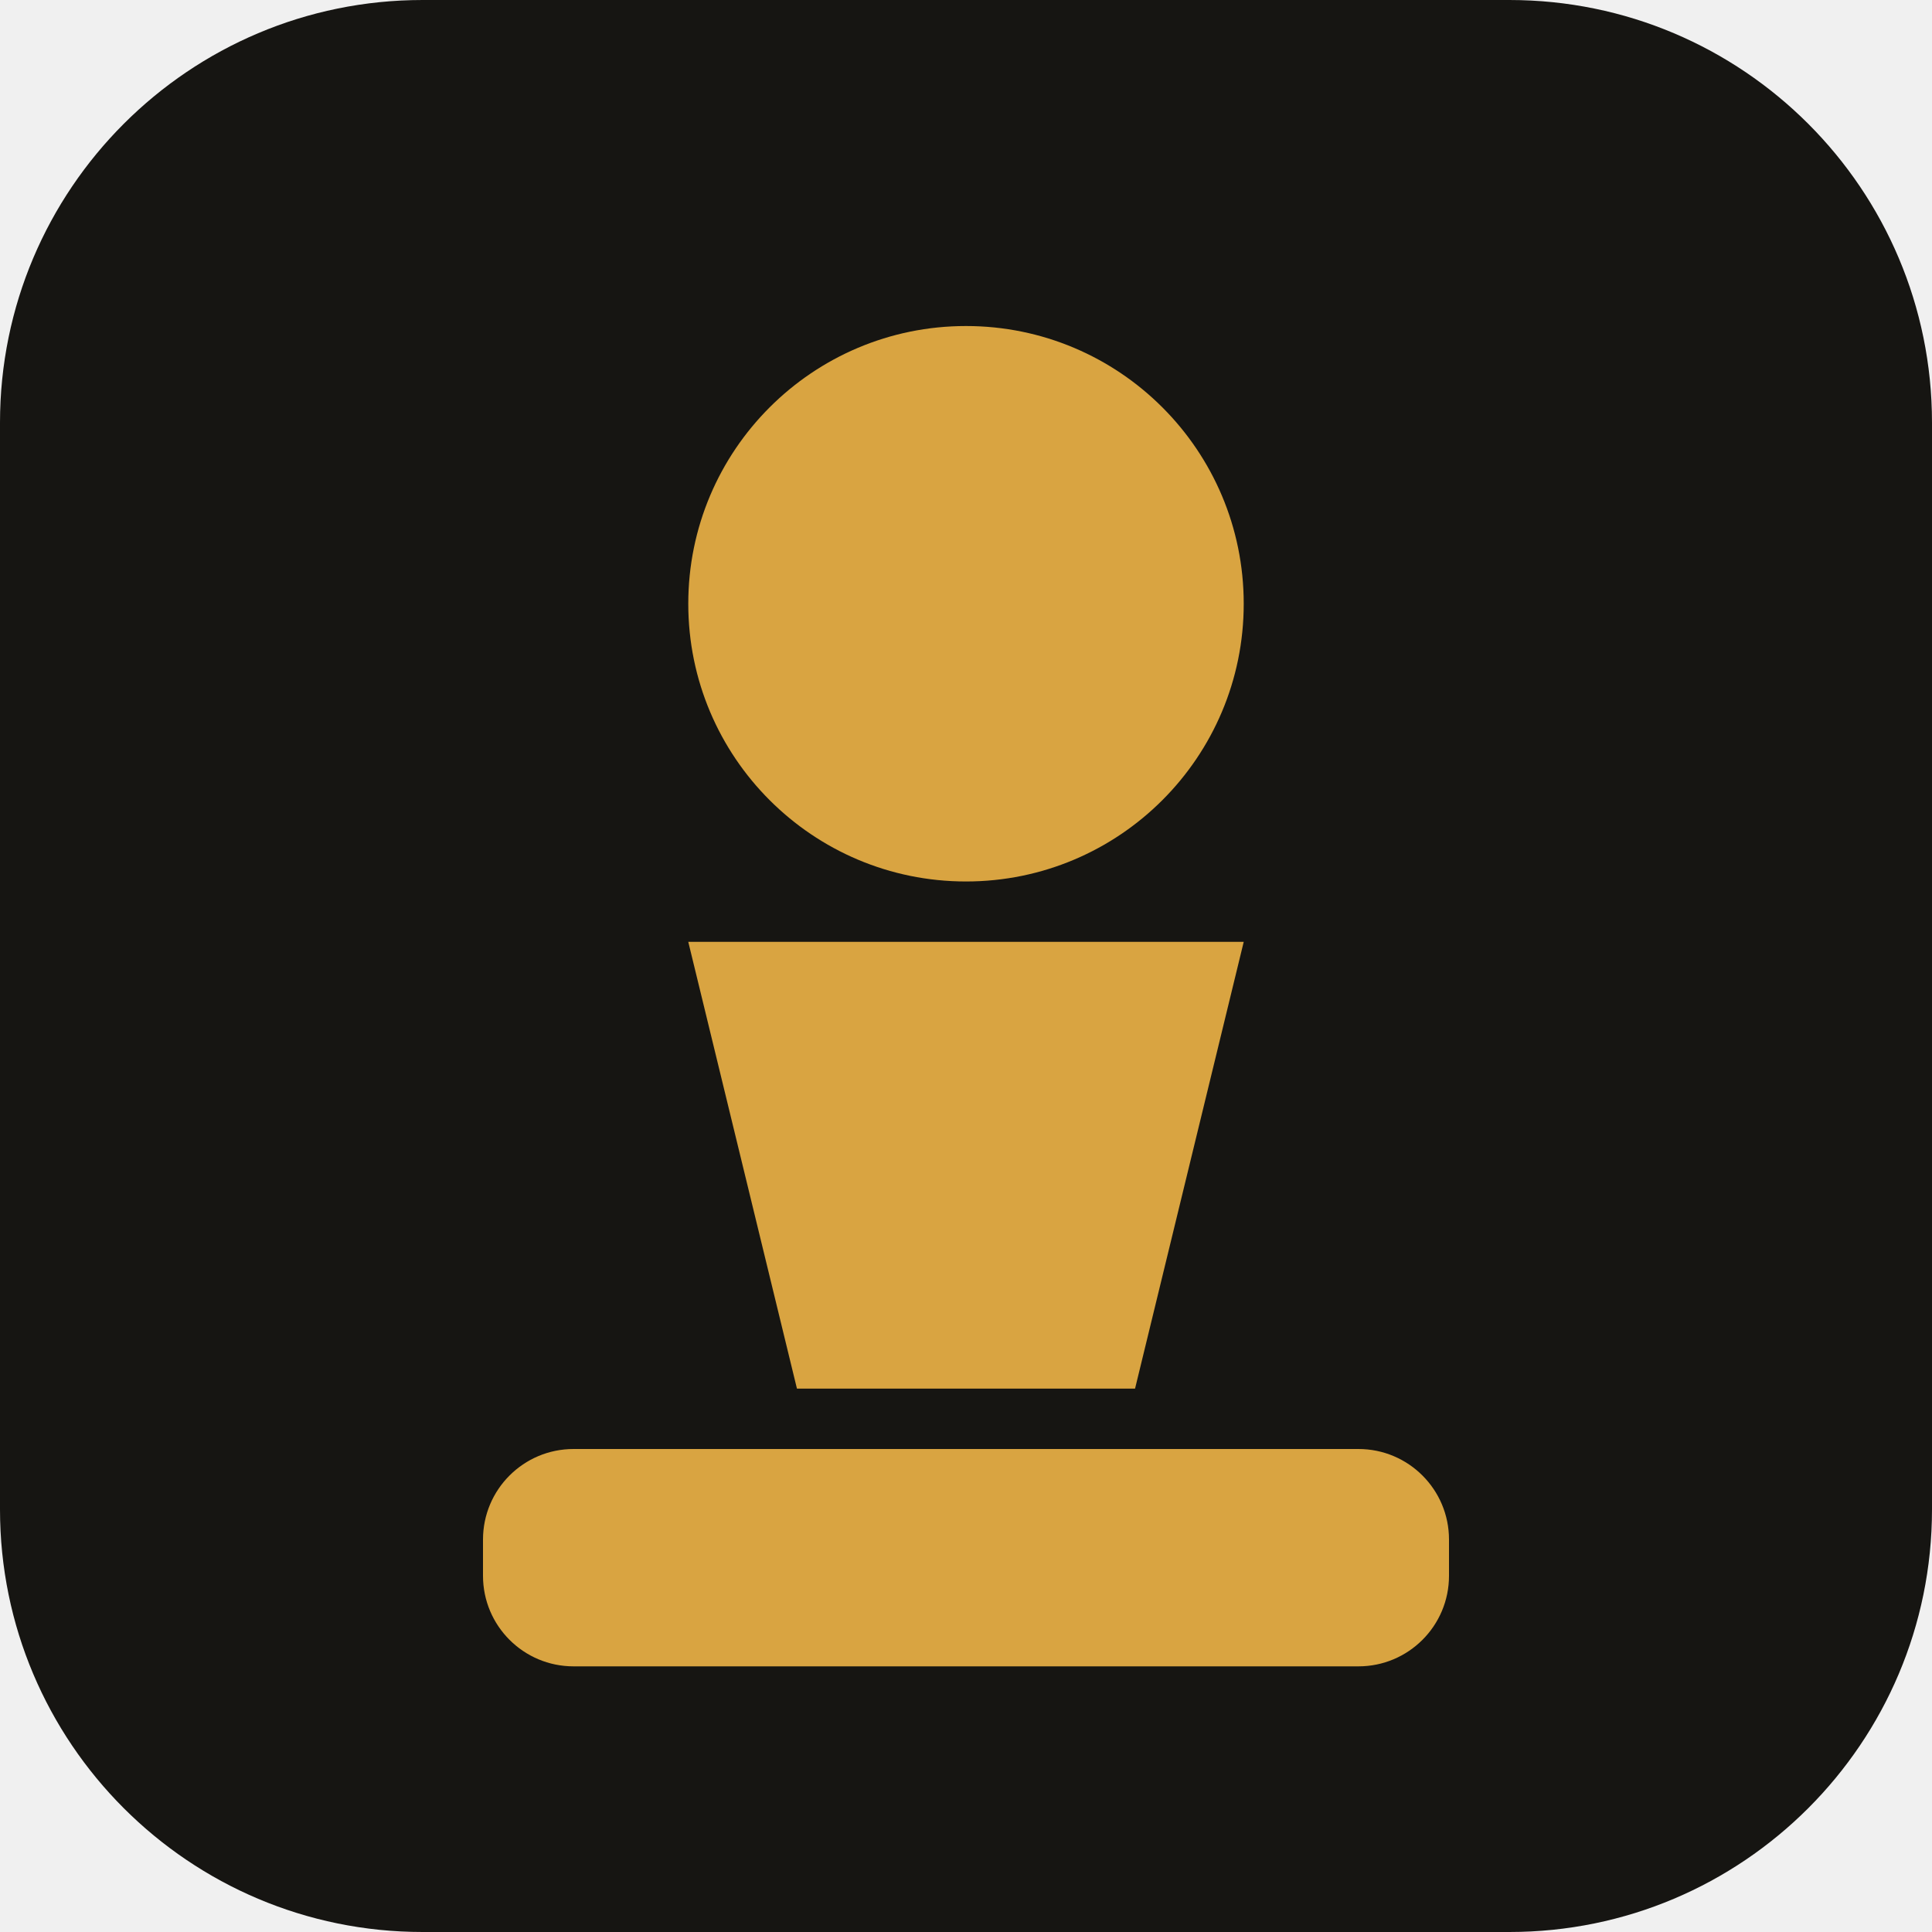
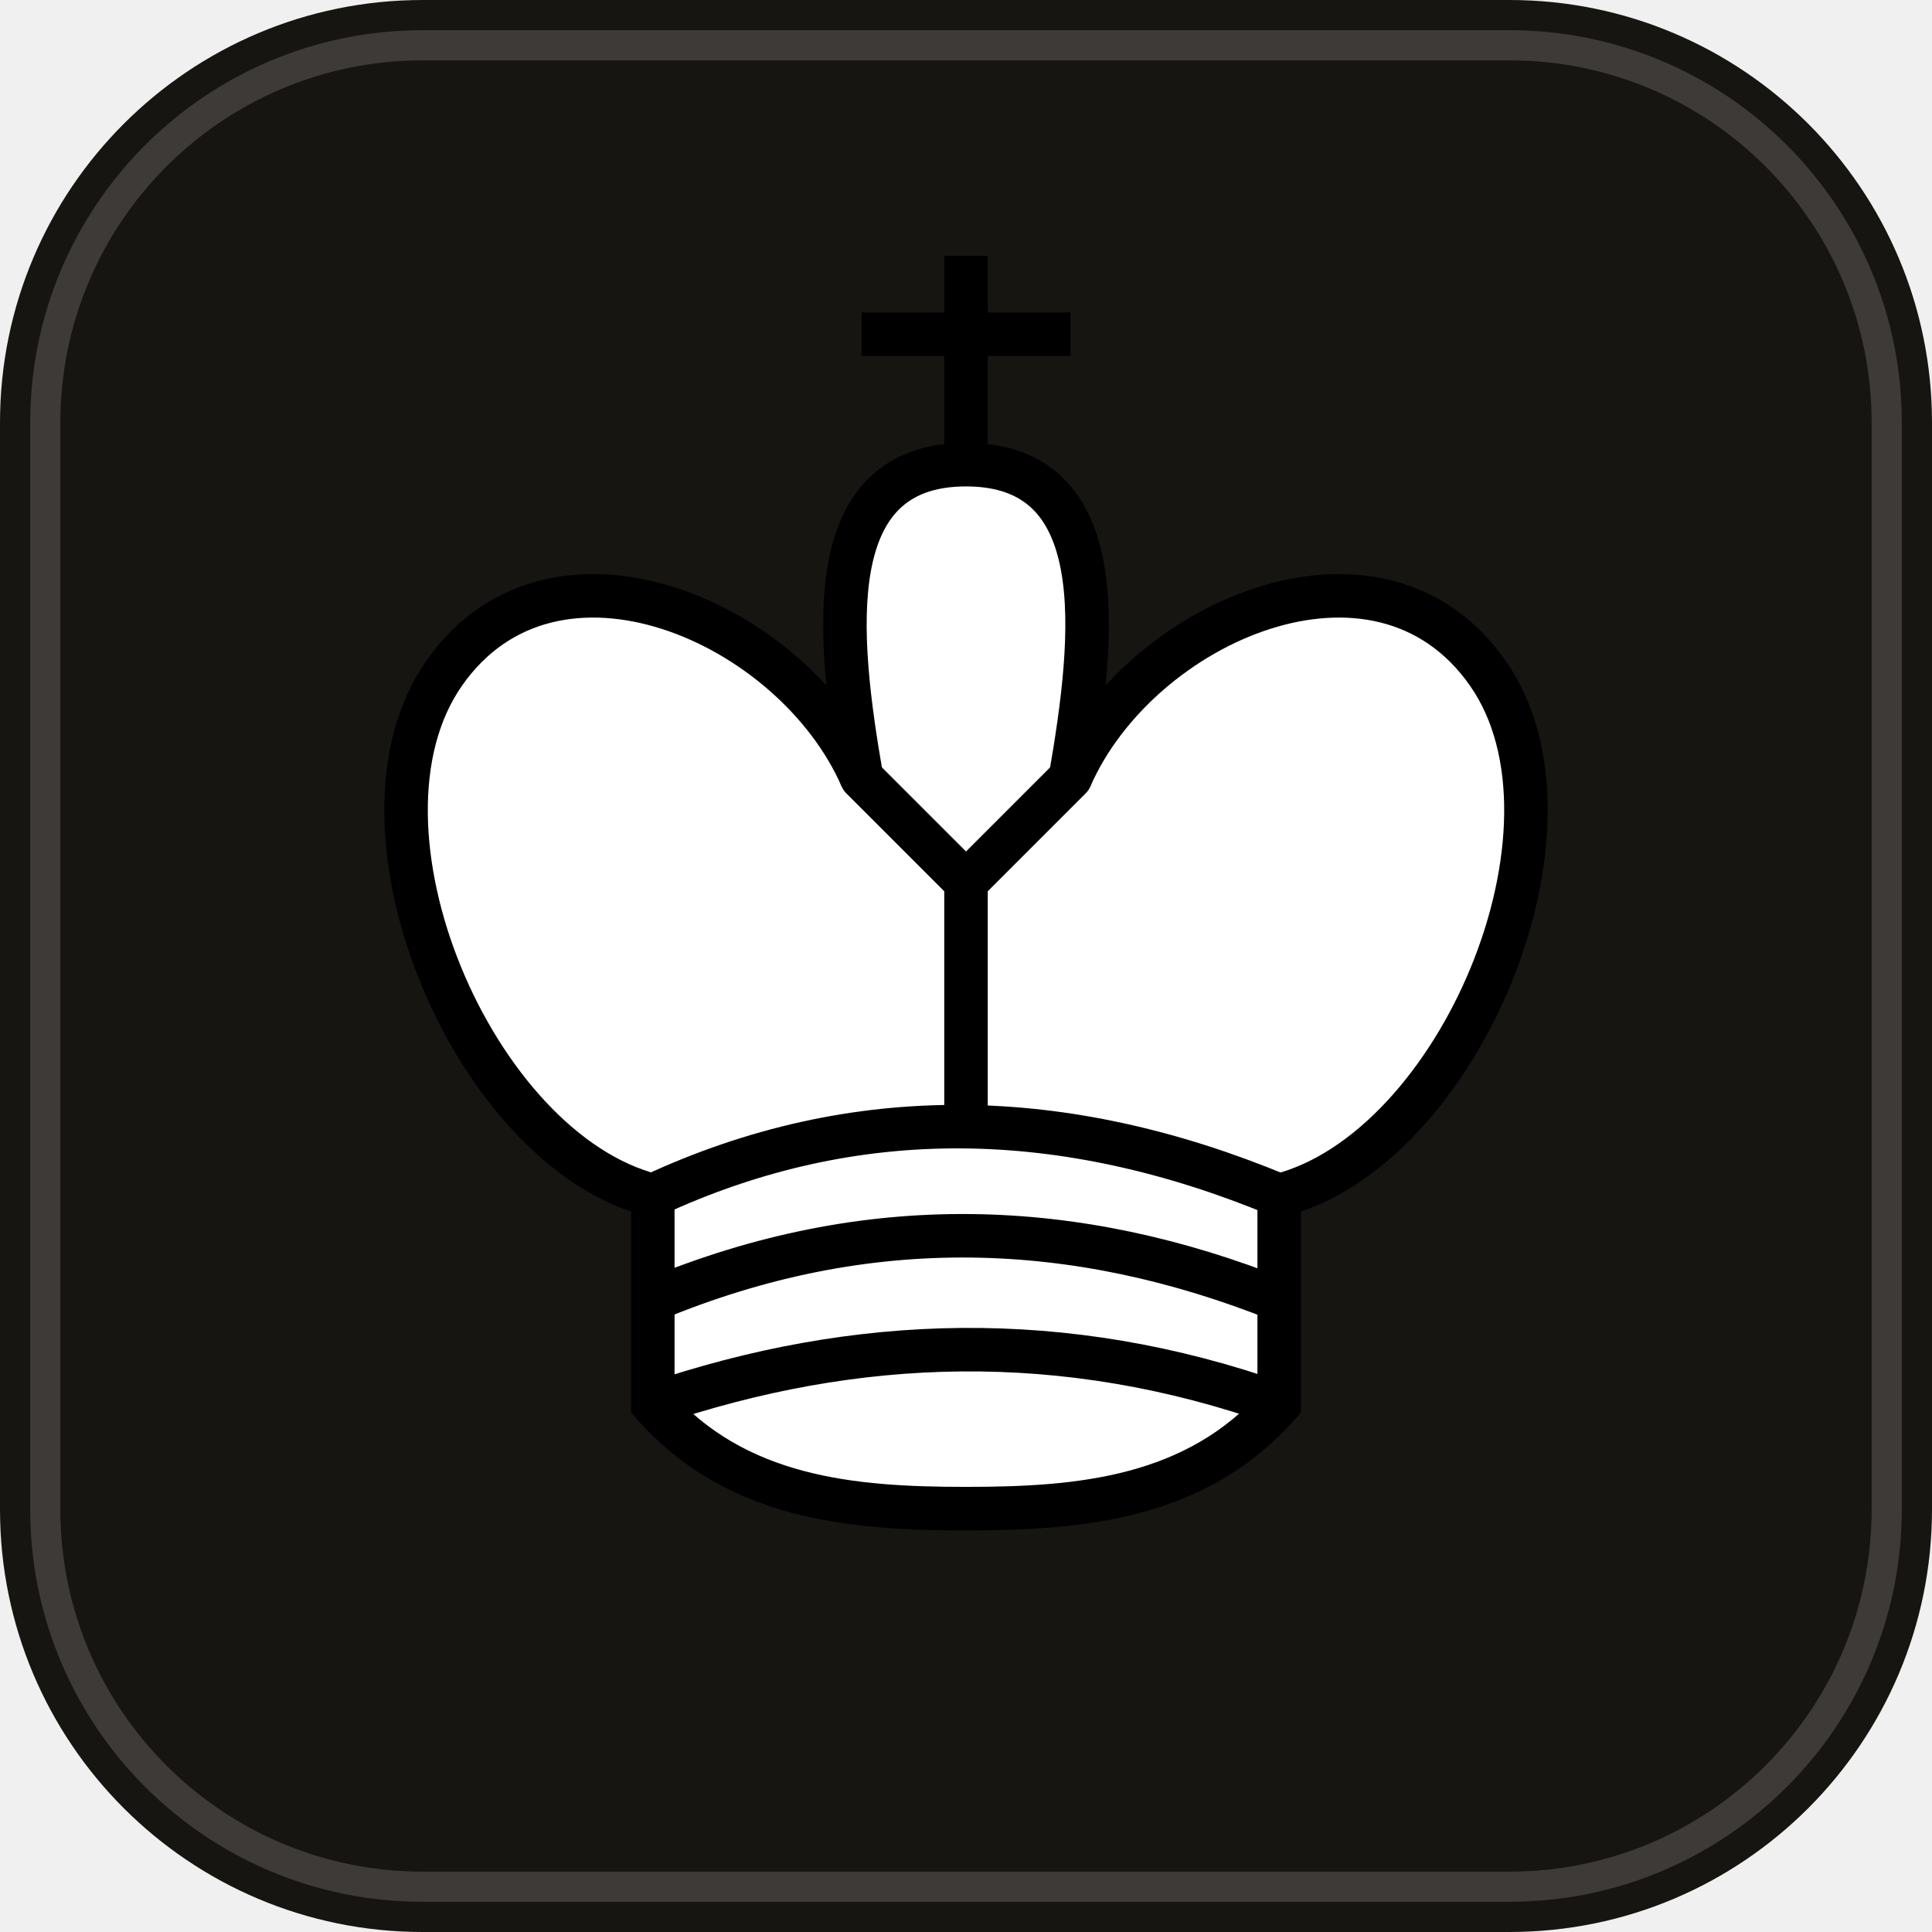
- <svg xmlns="http://www.w3.org/2000/svg" viewBox="0 0 32 32">
-   <rect width="32" height="32" rx="7" fill="#161512" />
-   <circle cx="16" cy="10" r="4.6" fill="#d9a441" />
-   <path d="M11.4 15.6h9.2L18.8 23h-5.6z" fill="#d9a441" />
-   <rect x="8" y="24" width="16" height="3.6" rx="1.5" fill="#d9a441" />
+ <svg xmlns="http://www.w3.org/2000/svg" viewBox="0 0 64 64">
+   <rect width="64" height="64" rx="14" fill="#161512" />
+   <rect x="1.5" y="1.5" width="61" height="61" rx="12.5" fill="none" stroke="#3d3a37" stroke-width="1" />
+   <g transform="translate(5.5 3.5) scale(0.828125)">
+     <g>
+       <path style="fill:#ffffff;stroke:#000000;stroke-width:1.74;stroke-linecap:butt;stroke-linejoin:miter;stroke-miterlimit:4;stroke-dasharray:none;stroke-opacity:1" d="M 44.528,51.945 V 43.593 C 51.684,41.777 57.186,28.889 52.88,22.713 48.49,16.417 38.894,20.656 36.176,26.889 37.182,21.114 37.853,14.361 32,14.361 c -5.853,0 -5.182,6.753 -4.176,12.528 -2.718,-6.233 -12.314,-10.472 -16.704,-4.176 -4.306,6.176 1.196,19.064 8.352,20.88 v 8.352 c 3.322,3.783 7.969,4.176 12.528,4.176 4.559,0 9.206,-0.393 12.528,-4.176 z" />
+       <path style="fill:none;stroke:#000000;stroke-width:1.74;stroke-linecap:butt;stroke-linejoin:miter;stroke-miterlimit:4;stroke-dasharray:none;stroke-opacity:1" d="m 19.472,43.593 c 8.092,-3.765 16.458,-3.573 25.056,0" />
+       <path style="fill:none;stroke:#000000;stroke-width:1.74;stroke-linecap:butt;stroke-linejoin:miter;stroke-miterlimit:4;stroke-dasharray:none;stroke-opacity:1" d="m 19.472,47.769 c 8.618,-3.591 16.944,-3.239 25.056,0" />
+       <path style="fill:none;stroke:#000000;stroke-width:1.74;stroke-linecap:butt;stroke-linejoin:miter;stroke-miterlimit:4;stroke-dasharray:none;stroke-opacity:1" d="m 19.472,51.945 c 8.112,-2.759 16.438,-3.059 25.056,0" />
+       <path style="fill:none;stroke:#000000;stroke-width:1.74;stroke-linecap:round;stroke-linejoin:miter;stroke-miterlimit:4;stroke-dasharray:none;stroke-opacity:1" d="M 27.824,26.889 32,31.065 36.176,26.889" />
+       <path style="fill:none;stroke:#000000;stroke-width:1.74;stroke-linecap:butt;stroke-linejoin:miter;stroke-miterlimit:4;stroke-dasharray:none;stroke-opacity:1" d="m 32,31.065 v 9.396" />
+       <path style="fill:none;stroke:#000000;stroke-width:1.74;stroke-linecap:butt;stroke-linejoin:miter;stroke-miterlimit:4;stroke-dasharray:none;stroke-opacity:1" d="M 32,14.361 V 6.009" />
+       <path style="fill:none;stroke:#000000;stroke-width:1.74;stroke-linecap:butt;stroke-linejoin:miter;stroke-miterlimit:4;stroke-dasharray:none;stroke-opacity:1" d="m 27.824,9.141 h 8.352" />
+     </g>
+   </g>
</svg>
